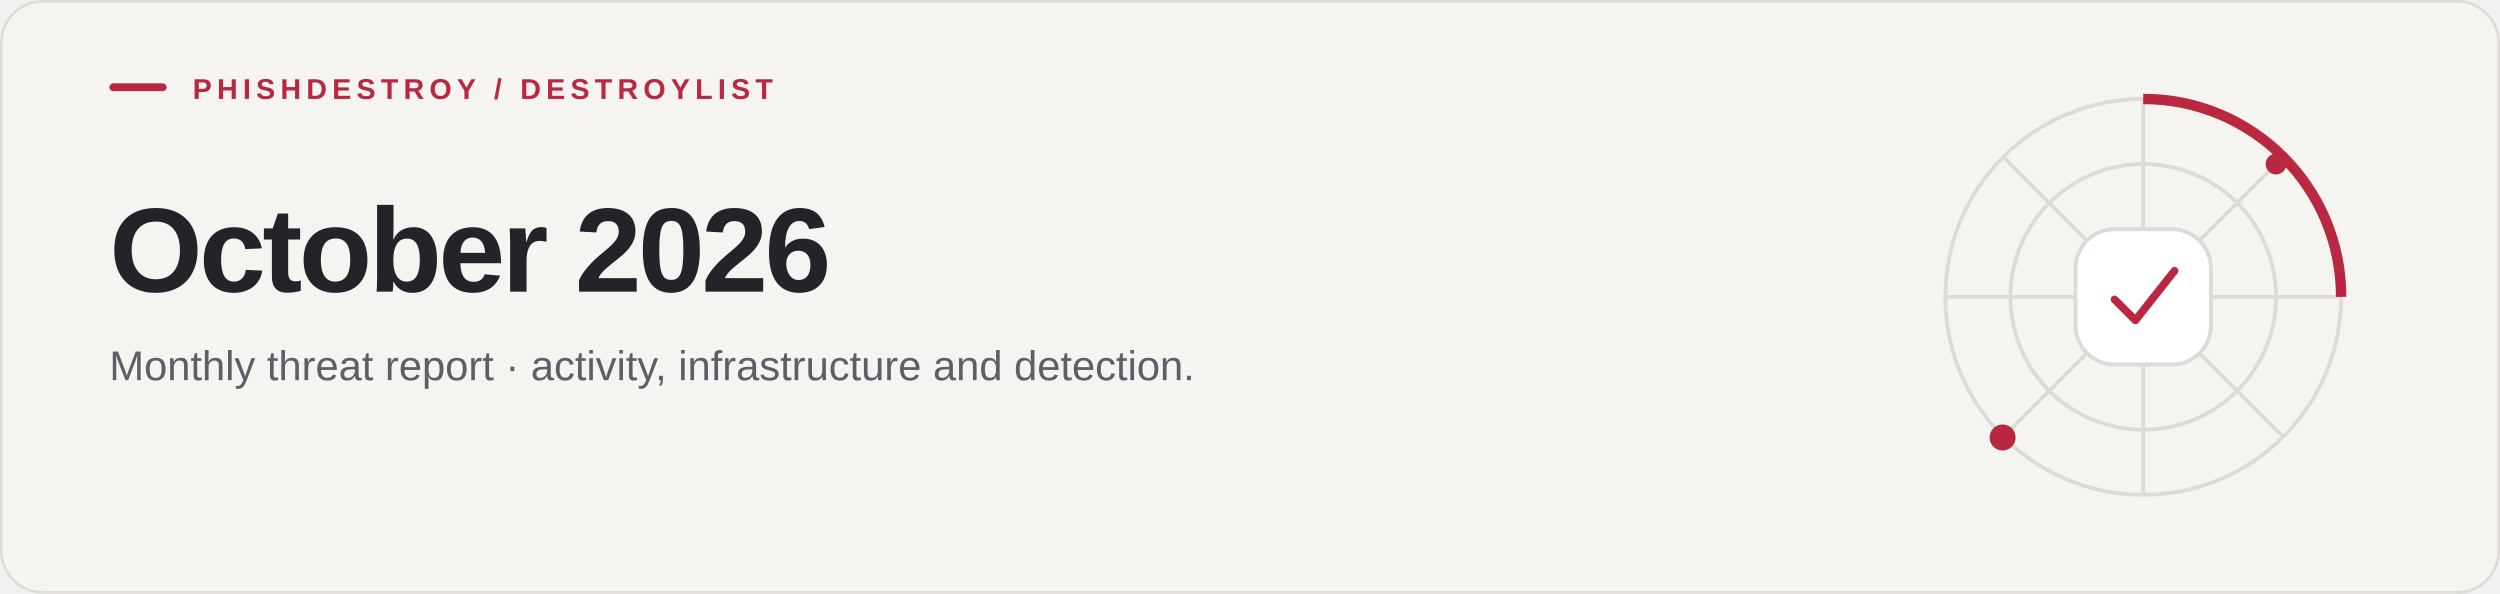
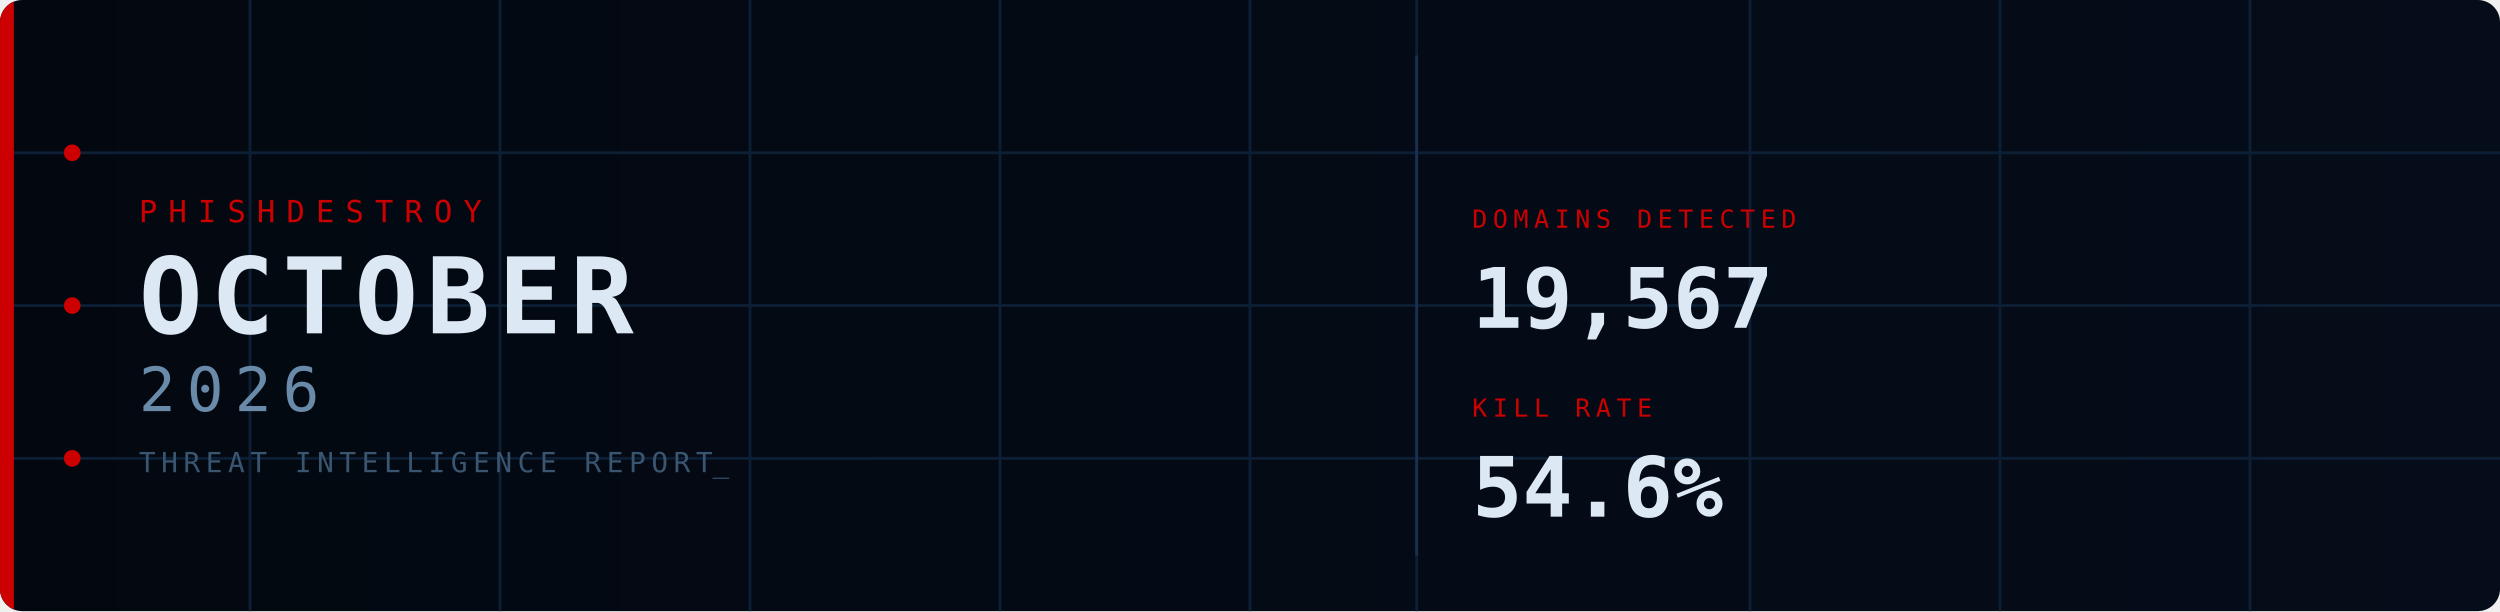
- <svg xmlns="http://www.w3.org/2000/svg" width="960" height="228" viewBox="0 0 960 228" role="img" aria-labelledby="title desc">
-   <style>
-     .bg{fill:#f6f4f1}.border,.line{stroke:#dedbd7}.title{fill:#25232a}.muted{fill:#615d68}.accent{stroke:#b92740}.label,.dot{fill:#b92740}.panel{fill:#fff;stroke:#dedbd7}
-     @media(prefers-color-scheme:dark){.bg{fill:#191b22}.border,.line{stroke:#363943}.title{fill:#f4f1ee}.muted{fill:#b9b7c1}.accent{stroke:#ef8496}.label,.dot{fill:#ef8496}.panel{fill:#242730;stroke:#464955}}
-   </style>
-   <rect class="bg border" x=".5" y=".5" width="959" height="227" rx="16" />
-   <rect class="dot" x="42" y="32" width="22" height="3" rx="1.5" />
-   <text class="label" x="74" y="38" font-family="Arial,Helvetica,sans-serif" font-size="11" font-weight="700" letter-spacing="2">PHISHDESTROY / DESTROYLIST</text>
-   <text class="title" x="42" y="112" font-family="Arial,Helvetica,sans-serif" font-size="46" font-weight="700" letter-spacing="-1.3">
-     <tspan x="42" dy="0">October 2026</tspan>
-   </text>
-   <text class="muted" x="42" y="146" font-family="Arial,Helvetica,sans-serif" font-size="16">Monthly threat report · activity, infrastructure and detection.</text>
-   <g fill="none" stroke-width="1.5">
-     <circle class="line" cx="823" cy="114" r="76" />
-     <circle class="line" cx="823" cy="114" r="51" />
-     <path class="line" d="M747 114h152M823 38v152M769 60l108 108M769 168l108-108" />
-     <path class="accent" d="M823 38a76 76 0 0 1 76 76" stroke-width="4" />
-     <rect class="panel" x="797" y="88" width="52" height="52" rx="15" />
-     <path class="accent" d="m812 115 8 8 15-19" stroke-width="3" stroke-linecap="round" stroke-linejoin="round" />
-     <circle class="dot" cx="769" cy="168" r="5" />
-     <circle class="dot" cx="874" cy="63" r="4" />
+ <svg xmlns="http://www.w3.org/2000/svg" width="900" height="220" viewBox="0 0 900 220">
+   <defs>
+     <linearGradient id="bg" x1="0%" y1="0%" x2="100%" y2="0%">
+       <stop offset="0%" stop-color="#030810" />
+       <stop offset="100%" stop-color="#050d1a" />
+     </linearGradient>
+     <clipPath id="cp">
+       <rect width="900" height="220" rx="8" />
+     </clipPath>
+     <style>
+       @keyframes fadein {
+         from { opacity: 0; transform: translateY(8px); }
+         to   { opacity: 1; transform: translateY(0); }
+       }
+       @keyframes fadein_right {
+         from { opacity: 0; transform: translateX(8px); }
+         to   { opacity: 1; transform: translateX(0); }
+       }
+       @keyframes pulse {
+         0%,100% { opacity: 1; }
+         50%      { opacity: 0.2; }
+       }
+       @keyframes blink {
+         0%,100% { opacity: 1; }
+         50%     { opacity: 0; }
+       }
+       @keyframes scanline {
+         from { transform: translateY(-20px); }
+         to   { transform: translateY(240px); }
+       }
+       @keyframes arc1draw {
+         from { stroke-dashoffset: 565.49; }
+         to   { stroke-dashoffset: 0; }
+       }
+       @keyframes arc2draw {
+         from { stroke-dashoffset: 408.41; }
+         to   { stroke-dashoffset: 0; }
+       }
+       @keyframes glow {
+         0%,100% { opacity: 1; }
+         50%     { opacity: 0.7; }
+       }
+       .fi0  { animation: fadein 0.7s ease  0.1s; }
+       .fi1  { animation: fadein 0.7s ease  0.3s; }
+       .fi2  { animation: fadein 0.7s ease  0.45s; }
+       .fi3  { animation: fadein 0.7s ease  0.6s; }
+       .fir1 { animation: fadein_right 0.7s ease  0.7s; }
+       .fir2 { animation: fadein_right 0.7s ease  0.9s; }
+       .p0   { animation: pulse 2.5s ease-in-out infinite 0s; }
+       .p1   { animation: pulse 2.5s ease-in-out infinite 0.8s; }
+       .p2   { animation: pulse 2.5s ease-in-out infinite 1.6s; }
+       .cursor { animation: blink 1s step-end infinite; }
+     </style>
+   </defs>
+   <rect width="900" height="220" rx="8" fill="url(#bg)" />
+   <g clip-path="url(#cp)">
+     <line x1="90" y1="0" x2="90" y2="220" stroke="#0d1f35" stroke-width="1" />
+     <line x1="180" y1="0" x2="180" y2="220" stroke="#0d1f35" stroke-width="1" />
+     <line x1="270" y1="0" x2="270" y2="220" stroke="#0d1f35" stroke-width="1" />
+     <line x1="360" y1="0" x2="360" y2="220" stroke="#0d1f35" stroke-width="1" />
+     <line x1="450" y1="0" x2="450" y2="220" stroke="#0d1f35" stroke-width="1" />
+     <line x1="510" y1="0" x2="510" y2="220" stroke="#0d1f35" stroke-width="1" />
+     <line x1="630" y1="0" x2="630" y2="220" stroke="#0d1f35" stroke-width="1" />
+     <line x1="720" y1="0" x2="720" y2="220" stroke="#0d1f35" stroke-width="1" />
+     <line x1="810" y1="0" x2="810" y2="220" stroke="#0d1f35" stroke-width="1" />
+     <line x1="0" y1="55" x2="900" y2="55" stroke="#0d1f35" stroke-width="1" />
+     <line x1="0" y1="110" x2="900" y2="110" stroke="#0d1f35" stroke-width="1" />
+     <line x1="0" y1="165" x2="900" y2="165" stroke="#0d1f35" stroke-width="1" />
+     <rect x="0" y="0" width="5" height="220" fill="#CC0000" style="animation: glow 3s ease-in-out infinite;" />
+     <circle cx="26" cy="55" r="3" fill="#CC0000" class="p0" />
+     <circle cx="26" cy="110" r="3" fill="#CC0000" class="p1" />
+     <circle cx="26" cy="165" r="3" fill="#CC0000" class="p2" />
+     <circle cx="870" cy="110" r="90" fill="none" stroke="#CC0000" stroke-opacity="0.22" stroke-width="1.5" stroke-dasharray="565.49" stroke-dashoffset="565.49" style="animation: arc1draw 2s ease-out  0.5s;" />
+     <circle cx="870" cy="110" r="65" fill="none" stroke="#CC0000" stroke-opacity="0.14" stroke-width="1" stroke-dasharray="408.41" stroke-dashoffset="408.41" style="animation: arc2draw 2s ease-out  0.7s;" />
+     <rect x="0" y="-20" width="900" height="20" fill="#4488cc" opacity="0.04" style="animation: scanline 4s linear infinite;" />
+     <text x="50" y="80" font-family="monospace" font-size="11" fill="#CC0000" letter-spacing="4" class="fi0">PHISHDESTROY</text>
+     <text x="50" y="120" font-family="monospace" font-size="38" font-weight="bold" fill="#dde8f5" letter-spacing="3" class="fi1">OCTOBER</text>
+     <text x="50" y="148" font-family="monospace" font-size="22" fill="#6a8aaa" letter-spacing="4" class="fi2">2026</text>
+     <text x="50" y="170" font-family="monospace" font-size="10" fill="#3a5570" letter-spacing="2" class="fi3">THREAT INTELLIGENCE REPORT<tspan class="cursor">_</tspan>
+     </text>
+     <line x1="510" y1="20" x2="510" y2="200" stroke="#1a3050" stroke-width="1" />
+     <g class="fir1">
+       <text x="530" y="82" font-family="monospace" font-size="9" fill="#CC0000" letter-spacing="2">DOMAINS DETECTED</text>
+       <text x="530" y="118" font-family="monospace" font-size="30" font-weight="bold" fill="#dde8f5">19,567</text>
+     </g>
+     <g class="fir2">
+       <text x="530" y="150" font-family="monospace" font-size="9" fill="#CC0000" letter-spacing="2">KILL RATE</text>
+       <text x="530" y="186" font-family="monospace" font-size="30" font-weight="bold" fill="#dde8f5">54.6%</text>
+     </g>
  </g>
</svg>
